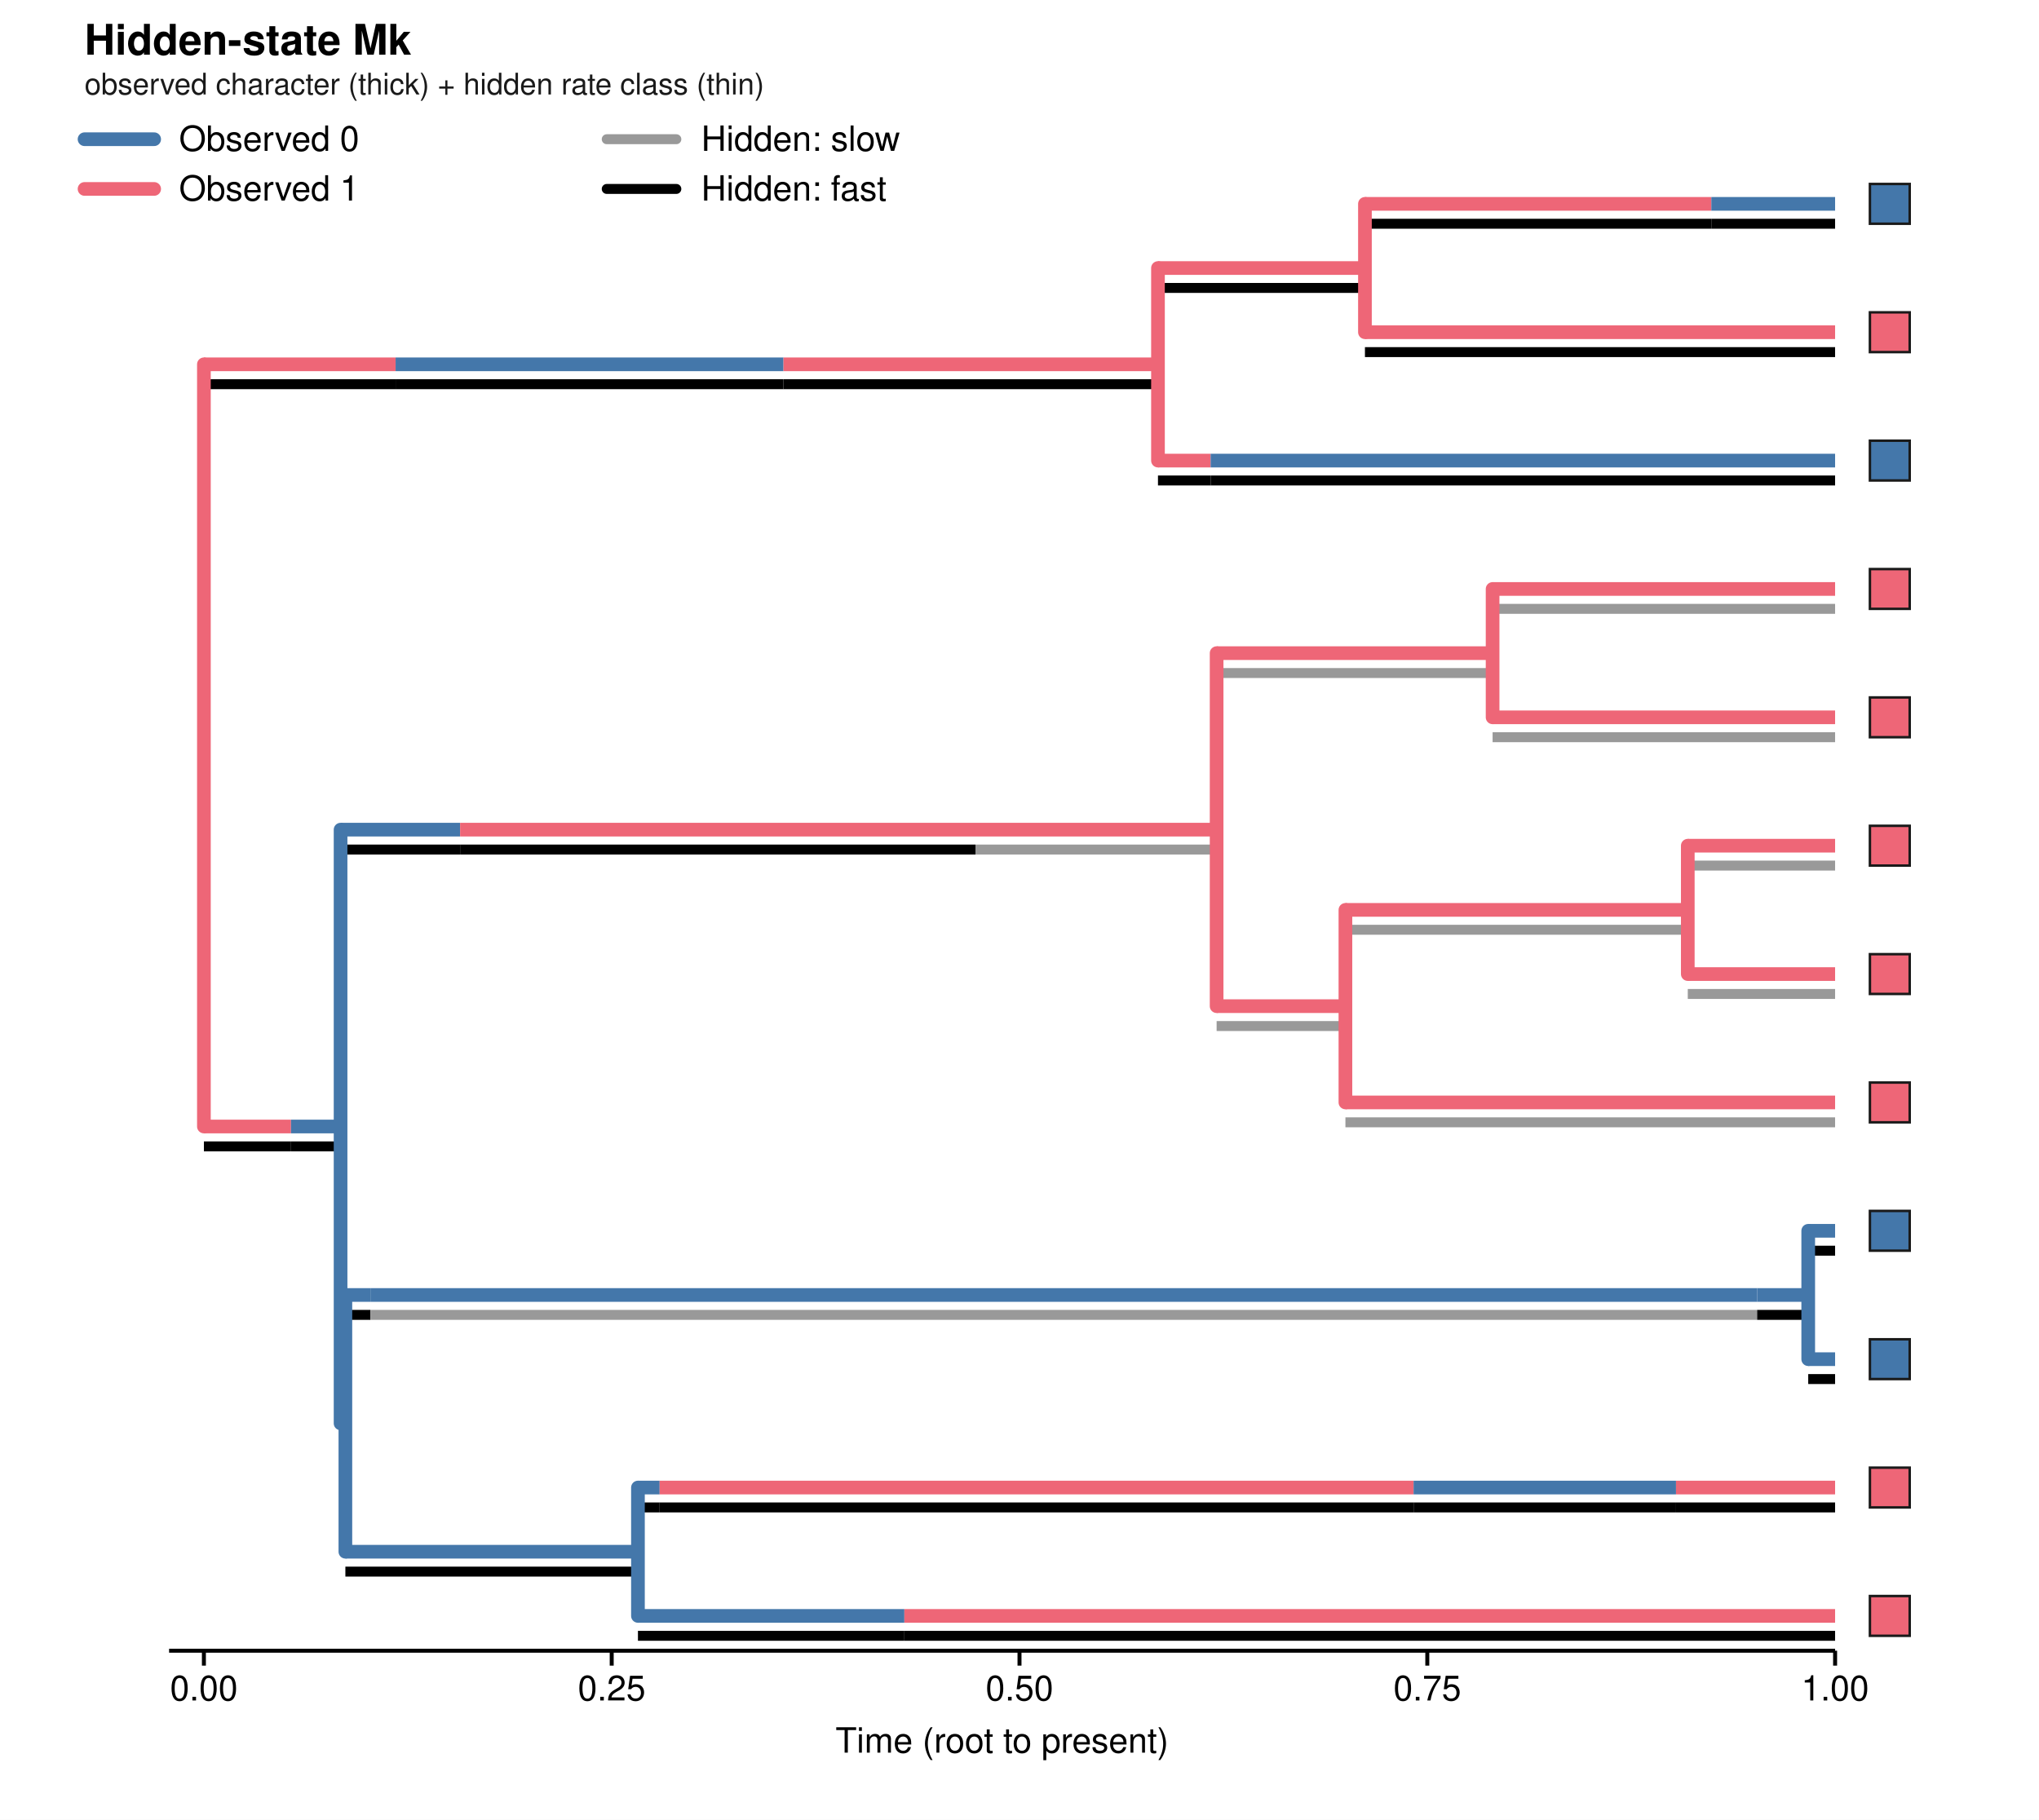
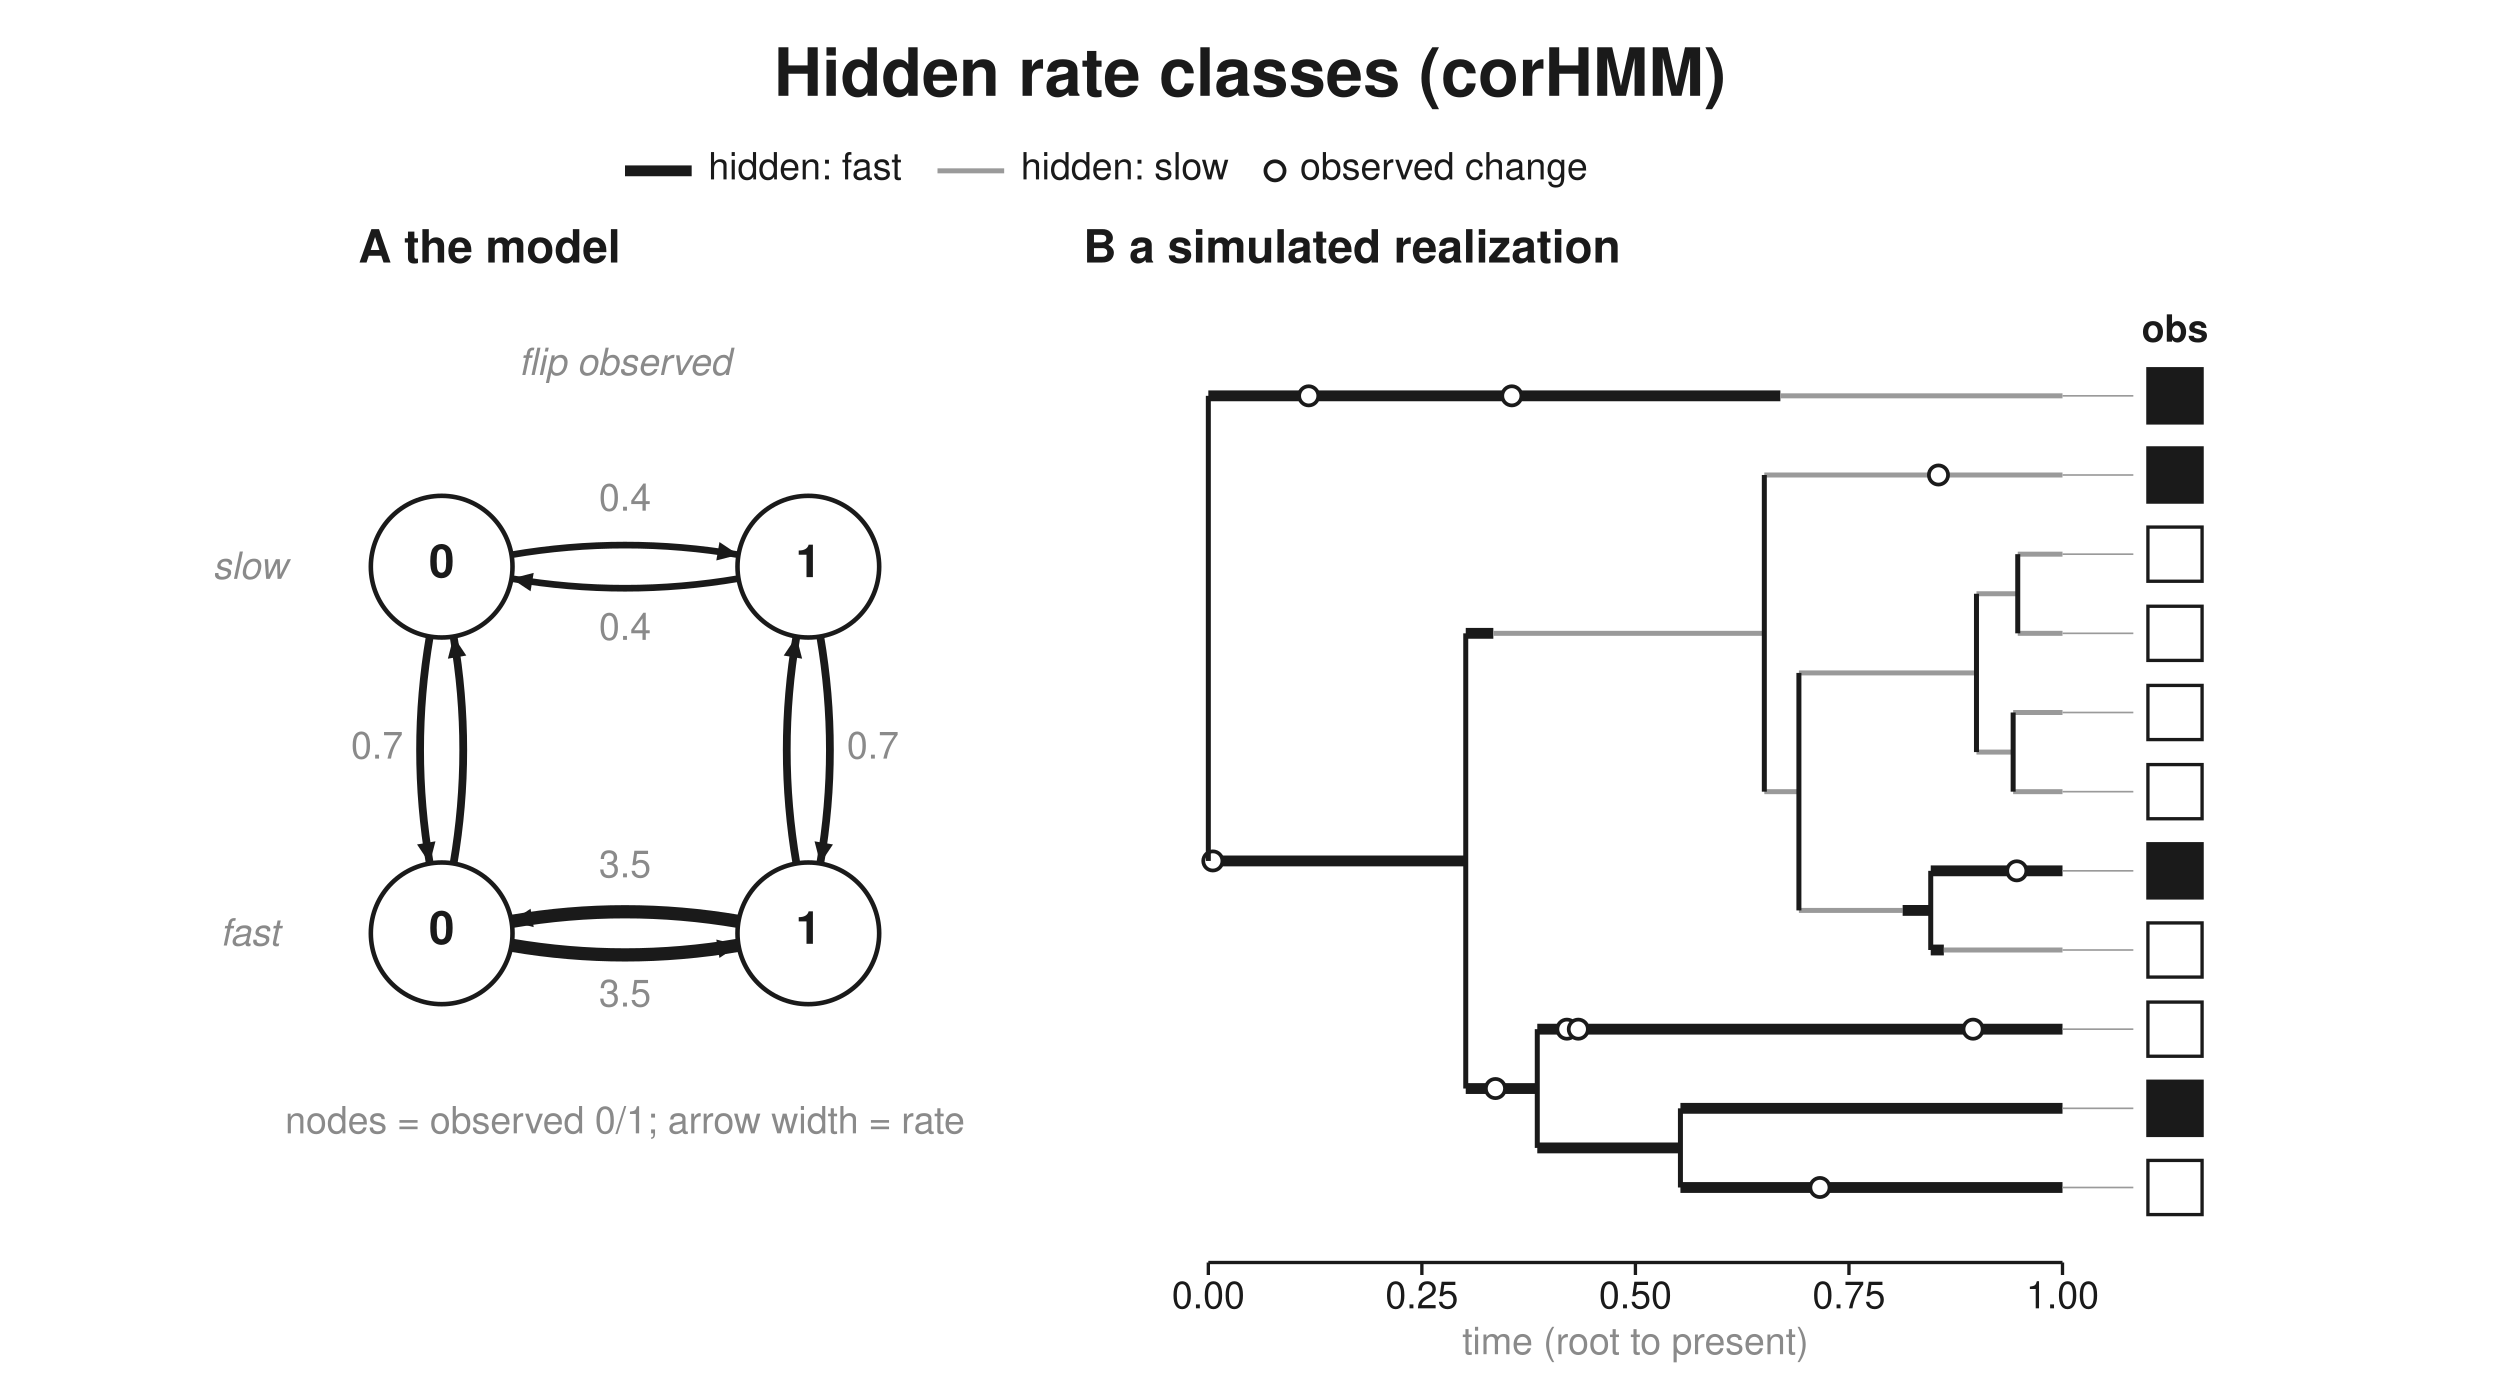
- <svg xmlns="http://www.w3.org/2000/svg" width="820" height="732" viewBox="-410.0 -366.0 820 732">
+ <svg xmlns="http://www.w3.org/2000/svg" width="1200" height="660" viewBox="0 0 1200 660">
  <defs>
</defs>
-   <rect x="-410.0" y="-366.0" width="820" height="732" fill="white" />
-   <path d="M-328.0,-211.455 L-250.905,-211.455" stroke="#000000" stroke-width="4.0" stroke-linecap="butt" />
-   <path d="M-328.0,-219.455 L-250.905,-219.455" stroke="#EE6677" stroke-width="5.5" stroke-linecap="butt" />
-   <path d="M-250.905,-211.455 L-94.913,-211.455" stroke="#000000" stroke-width="4.0" stroke-linecap="butt" />
-   <path d="M-250.905,-219.455 L-94.913,-219.455" stroke="#4477AA" stroke-width="5.5" stroke-linecap="butt" />
-   <path d="M-94.913,-211.455 L55.687,-211.455" stroke="#000000" stroke-width="4.0" stroke-linecap="butt" />
-   <path d="M-94.913,-219.455 L55.687,-219.455" stroke="#EE6677" stroke-width="5.5" stroke-linecap="butt" />
-   <path d="M-328.0,95.136 L-292.971,95.136" stroke="#000000" stroke-width="4.0" stroke-linecap="butt" />
-   <path d="M-328.0,87.136 L-292.971,87.136" stroke="#EE6677" stroke-width="5.5" stroke-linecap="butt" />
-   <path d="M-292.971,95.136 L-273.035,95.136" stroke="#000000" stroke-width="4.0" stroke-linecap="butt" />
-   <path d="M-292.971,87.136 L-273.035,87.136" stroke="#4477AA" stroke-width="5.5" stroke-linecap="butt" />
-   <path d="M55.687,-250.182 L138.923,-250.182" stroke="#000000" stroke-width="4.0" stroke-linecap="butt" />
-   <path d="M55.687,-258.182 L138.923,-258.182" stroke="#EE6677" stroke-width="5.5" stroke-linecap="butt" />
-   <path d="M55.687,-172.727 L76.867,-172.727" stroke="#000000" stroke-width="4.0" stroke-linecap="butt" />
-   <path d="M55.687,-180.727 L76.867,-180.727" stroke="#EE6677" stroke-width="5.5" stroke-linecap="butt" />
-   <path d="M76.867,-172.727 L328.0,-172.727" stroke="#000000" stroke-width="4.0" stroke-linecap="butt" />
-   <path d="M76.867,-180.727 L328.0,-180.727" stroke="#4477AA" stroke-width="5.5" stroke-linecap="butt" />
-   <path d="M-273.035,-24.273 L-224.96,-24.273" stroke="#000000" stroke-width="4.0" stroke-linecap="butt" />
-   <path d="M-273.035,-32.273 L-224.96,-32.273" stroke="#4477AA" stroke-width="5.5" stroke-linecap="butt" />
-   <path d="M-224.96,-24.273 L-17.712,-24.273" stroke="#000000" stroke-width="4.0" stroke-linecap="butt" />
-   <path d="M-224.96,-32.273 L-17.712,-32.273" stroke="#EE6677" stroke-width="5.5" stroke-linecap="butt" />
-   <path d="M-17.712,-24.273 L79.275,-24.273" stroke="#999999" stroke-width="4.0" stroke-linecap="butt" />
-   <path d="M-17.712,-32.273 L79.275,-32.273" stroke="#EE6677" stroke-width="5.5" stroke-linecap="butt" />
-   <path d="M-273.035,214.545 L-271.103,214.545" stroke="#000000" stroke-width="4.0" stroke-linecap="butt" />
-   <path d="M-273.035,206.545 L-271.103,206.545" stroke="#4477AA" stroke-width="5.5" stroke-linecap="butt" />
-   <path d="M138.923,-276.0 L278.225,-276.0" stroke="#000000" stroke-width="4.0" stroke-linecap="butt" />
-   <path d="M138.923,-284.0 L278.225,-284.0" stroke="#EE6677" stroke-width="5.5" stroke-linecap="butt" />
-   <path d="M278.225,-276.0 L328.0,-276.0" stroke="#000000" stroke-width="4.0" stroke-linecap="butt" />
-   <path d="M278.225,-284.0 L328.0,-284.0" stroke="#4477AA" stroke-width="5.5" stroke-linecap="butt" />
-   <path d="M138.923,-224.364 L328.0,-224.364" stroke="#000000" stroke-width="4.0" stroke-linecap="butt" />
-   <path d="M138.923,-232.364 L328.0,-232.364" stroke="#EE6677" stroke-width="5.5" stroke-linecap="butt" />
-   <path d="M79.275,-95.273 L190.261,-95.273" stroke="#999999" stroke-width="4.0" stroke-linecap="butt" />
-   <path d="M79.275,-103.273 L190.261,-103.273" stroke="#EE6677" stroke-width="5.5" stroke-linecap="butt" />
-   <path d="M79.275,46.727 L131.07,46.727" stroke="#999999" stroke-width="4.0" stroke-linecap="butt" />
-   <path d="M79.275,38.727 L131.07,38.727" stroke="#EE6677" stroke-width="5.5" stroke-linecap="butt" />
-   <path d="M-271.103,162.909 L-261.035,162.909" stroke="#000000" stroke-width="4.0" stroke-linecap="butt" />
-   <path d="M-271.103,154.909 L-261.035,154.909" stroke="#4477AA" stroke-width="5.5" stroke-linecap="butt" />
-   <path d="M-261.035,162.909 L296.646,162.909" stroke="#999999" stroke-width="4.0" stroke-linecap="butt" />
-   <path d="M-261.035,154.909 L296.646,154.909" stroke="#4477AA" stroke-width="5.5" stroke-linecap="butt" />
-   <path d="M296.646,162.909 L317.191,162.909" stroke="#000000" stroke-width="4.0" stroke-linecap="butt" />
-   <path d="M296.646,154.909 L317.191,154.909" stroke="#4477AA" stroke-width="5.5" stroke-linecap="butt" />
-   <path d="M-271.103,266.182 L-153.444,266.182" stroke="#000000" stroke-width="4.0" stroke-linecap="butt" />
-   <path d="M-271.103,258.182 L-153.444,258.182" stroke="#4477AA" stroke-width="5.5" stroke-linecap="butt" />
-   <path d="M190.261,-121.091 L328.0,-121.091" stroke="#999999" stroke-width="4.0" stroke-linecap="butt" />
-   <path d="M190.261,-129.091 L328.0,-129.091" stroke="#EE6677" stroke-width="5.5" stroke-linecap="butt" />
-   <path d="M190.261,-69.455 L328.0,-69.455" stroke="#999999" stroke-width="4.0" stroke-linecap="butt" />
-   <path d="M190.261,-77.455 L328.0,-77.455" stroke="#EE6677" stroke-width="5.5" stroke-linecap="butt" />
-   <path d="M131.07,8.0 L268.756,8.0" stroke="#999999" stroke-width="4.0" stroke-linecap="butt" />
-   <path d="M131.07,0.0 L268.756,0.0" stroke="#EE6677" stroke-width="5.5" stroke-linecap="butt" />
-   <path d="M131.07,85.455 L328.0,85.455" stroke="#999999" stroke-width="4.0" stroke-linecap="butt" />
-   <path d="M131.07,77.455 L328.0,77.455" stroke="#EE6677" stroke-width="5.5" stroke-linecap="butt" />
-   <path d="M317.191,137.091 L328.0,137.091" stroke="#000000" stroke-width="4.0" stroke-linecap="butt" />
-   <path d="M317.191,129.091 L328.0,129.091" stroke="#4477AA" stroke-width="5.5" stroke-linecap="butt" />
-   <path d="M317.191,188.727 L328.0,188.727" stroke="#000000" stroke-width="4.0" stroke-linecap="butt" />
-   <path d="M317.191,180.727 L328.0,180.727" stroke="#4477AA" stroke-width="5.5" stroke-linecap="butt" />
-   <path d="M-153.444,240.364 L-144.715,240.364" stroke="#000000" stroke-width="4.0" stroke-linecap="butt" />
-   <path d="M-153.444,232.364 L-144.715,232.364" stroke="#4477AA" stroke-width="5.5" stroke-linecap="butt" />
-   <path d="M-144.715,240.364 L158.485,240.364" stroke="#000000" stroke-width="4.0" stroke-linecap="butt" />
-   <path d="M-144.715,232.364 L158.485,232.364" stroke="#EE6677" stroke-width="5.5" stroke-linecap="butt" />
-   <path d="M158.485,240.364 L264.022,240.364" stroke="#000000" stroke-width="4.0" stroke-linecap="butt" />
-   <path d="M158.485,232.364 L264.022,232.364" stroke="#4477AA" stroke-width="5.5" stroke-linecap="butt" />
-   <path d="M264.022,240.364 L328.0,240.364" stroke="#000000" stroke-width="4.0" stroke-linecap="butt" />
-   <path d="M264.022,232.364 L328.0,232.364" stroke="#EE6677" stroke-width="5.5" stroke-linecap="butt" />
-   <path d="M-153.444,292.0 L-46.301,292.0" stroke="#000000" stroke-width="4.0" stroke-linecap="butt" />
-   <path d="M-153.444,284.0 L-46.301,284.0" stroke="#4477AA" stroke-width="5.5" stroke-linecap="butt" />
-   <path d="M-46.301,292.0 L328.0,292.0" stroke="#000000" stroke-width="4.0" stroke-linecap="butt" />
-   <path d="M-46.301,284.0 L328.0,284.0" stroke="#EE6677" stroke-width="5.5" stroke-linecap="butt" />
-   <path d="M268.756,-17.818 L328.0,-17.818" stroke="#999999" stroke-width="4.0" stroke-linecap="butt" />
-   <path d="M268.756,-25.818 L328.0,-25.818" stroke="#EE6677" stroke-width="5.5" stroke-linecap="butt" />
-   <path d="M268.756,33.818 L328.0,33.818" stroke="#999999" stroke-width="4.0" stroke-linecap="butt" />
-   <path d="M268.756,25.818 L328.0,25.818" stroke="#EE6677" stroke-width="5.5" stroke-linecap="butt" />
-   <path d="M138.923,-284.0 L138.923,-232.364" stroke="#EE6677" stroke-width="5.5" stroke-linecap="round" />
-   <path d="M55.687,-258.182 L55.687,-180.727" stroke="#EE6677" stroke-width="5.5" stroke-linecap="round" />
-   <path d="M190.261,-129.091 L190.261,-77.455" stroke="#EE6677" stroke-width="5.5" stroke-linecap="round" />
-   <path d="M268.756,-25.818 L268.756,25.818" stroke="#EE6677" stroke-width="5.5" stroke-linecap="round" />
-   <path d="M131.07,0.0 L131.07,77.455" stroke="#EE6677" stroke-width="5.5" stroke-linecap="round" />
-   <path d="M79.275,-103.273 L79.275,38.727" stroke="#EE6677" stroke-width="5.5" stroke-linecap="round" />
-   <path d="M317.191,129.091 L317.191,180.727" stroke="#4477AA" stroke-width="5.5" stroke-linecap="round" />
-   <path d="M-153.444,232.364 L-153.444,284.0" stroke="#4477AA" stroke-width="5.5" stroke-linecap="round" />
-   <path d="M-271.103,154.909 L-271.103,258.182" stroke="#4477AA" stroke-width="5.5" stroke-linecap="round" />
-   <path d="M-273.035,-32.273 L-273.035,206.545" stroke="#4477AA" stroke-width="5.5" stroke-linecap="round" />
-   <path d="M-328.0,-219.455 L-328.0,87.136" stroke="#EE6677" stroke-width="5.5" stroke-linecap="round" />
-   <rect x="342.0" y="-292.0" width="16.0" height="16.0" fill="#4477AA" opacity="1.0" stroke="#1a1a1a" stroke-width="1.0" />
-   <rect x="342.0" y="-240.364" width="16.0" height="16.0" fill="#EE6677" opacity="1.0" stroke="#1a1a1a" stroke-width="1.0" />
-   <rect x="342.0" y="-188.727" width="16.0" height="16.0" fill="#4477AA" opacity="1.0" stroke="#1a1a1a" stroke-width="1.0" />
-   <rect x="342.0" y="-137.091" width="16.0" height="16.0" fill="#EE6677" opacity="1.0" stroke="#1a1a1a" stroke-width="1.0" />
-   <rect x="342.0" y="-85.455" width="16.0" height="16.0" fill="#EE6677" opacity="1.0" stroke="#1a1a1a" stroke-width="1.0" />
-   <rect x="342.0" y="-33.818" width="16.0" height="16.0" fill="#EE6677" opacity="1.0" stroke="#1a1a1a" stroke-width="1.0" />
-   <rect x="342.0" y="17.818" width="16.0" height="16.0" fill="#EE6677" opacity="1.0" stroke="#1a1a1a" stroke-width="1.0" />
-   <rect x="342.0" y="69.455" width="16.0" height="16.0" fill="#EE6677" opacity="1.0" stroke="#1a1a1a" stroke-width="1.0" />
-   <rect x="342.0" y="121.091" width="16.0" height="16.0" fill="#4477AA" opacity="1.0" stroke="#1a1a1a" stroke-width="1.0" />
-   <rect x="342.0" y="172.727" width="16.0" height="16.0" fill="#4477AA" opacity="1.0" stroke="#1a1a1a" stroke-width="1.0" />
-   <rect x="342.0" y="224.364" width="16.0" height="16.0" fill="#EE6677" opacity="1.0" stroke="#1a1a1a" stroke-width="1.0" />
-   <rect x="342.0" y="276.0" width="16.0" height="16.0" fill="#EE6677" opacity="1.0" stroke="#1a1a1a" stroke-width="1.0" />
-   <path d="M-342.0,298.0 L328.0,298.0" stroke="black" stroke-width="1.6" />
-   <path d="M-328.0,298.0 L-328.0,304.0" stroke="black" stroke-width="1.6" />
-   <text x="-328.0" y="318.0" font-size="14" text-anchor="middle" font-family="Helvetica">0.00</text>
-   <path d="M-164.0,298.0 L-164.0,304.0" stroke="black" stroke-width="1.6" />
-   <text x="-164.0" y="318.0" font-size="14" text-anchor="middle" font-family="Helvetica">0.25</text>
-   <path d="M0.0,298.0 L0.0,304.0" stroke="black" stroke-width="1.6" />
-   <text x="0.0" y="318.0" font-size="14" text-anchor="middle" font-family="Helvetica">0.50</text>
-   <path d="M164.0,298.0 L164.0,304.0" stroke="black" stroke-width="1.6" />
-   <text x="164.0" y="318.0" font-size="14" text-anchor="middle" font-family="Helvetica">0.75</text>
-   <path d="M328.0,298.0 L328.0,304.0" stroke="black" stroke-width="1.6" />
-   <text x="328.0" y="318.0" font-size="14" text-anchor="middle" font-family="Helvetica">1.00</text>
-   <text x="-7.0" y="339.0" font-size="14" text-anchor="middle" font-family="Helvetica">Time (root to present)</text>
-   <text x="-376.0" y="-344.0" font-size="17" font-weight="bold" font-family="Helvetica" text-anchor="start">Hidden-state Mk</text>
-   <text x="-376.0" y="-328.0" font-size="12" font-family="Helvetica" text-anchor="start" fill="#1a1a1a">observed character (thick) + hidden rate class (thin)</text>
-   <path d="M-376.0,-310.0 L-348.0,-310.0" stroke="#4477AA" stroke-width="5.5" stroke-linecap="round" />
-   <text x="-338.0" y="-310.0" font-size="14" font-family="Helvetica" text-anchor="start" dominant-baseline="middle">Observed 0</text>
-   <path d="M-166.0,-310.0 L-138.0,-310.0" stroke="#999999" stroke-width="4.0" stroke-linecap="round" />
-   <text x="-128.0" y="-310.0" font-size="14" font-family="Helvetica" text-anchor="start" dominant-baseline="middle">Hidden: slow</text>
-   <path d="M-376.0,-290.0 L-348.0,-290.0" stroke="#EE6677" stroke-width="5.5" stroke-linecap="round" />
-   <text x="-338.0" y="-290.0" font-size="14" font-family="Helvetica" text-anchor="start" dominant-baseline="middle">Observed 1</text>
-   <path d="M-166.0,-290.0 L-138.0,-290.0" stroke="#000000" stroke-width="4.0" stroke-linecap="round" />
-   <text x="-128.0" y="-290.0" font-size="14" font-family="Helvetica" text-anchor="start" dominant-baseline="middle">Hidden: fast</text>
+   <rect x="0" y="0" width="1200" height="660" fill="white" />
+   <text x="600.0" y="46" font-size="32" font-family="Helvetica" text-anchor="middle" font-weight="bold" fill="#1a1a1a">Hidden rate classes (corHMM)</text>
+   <path d="M300.0,82 L332.0,82" stroke="#1a1a1a" stroke-width="5.2" />
+   <text x="340.0" y="82" font-size="18" font-family="Helvetica" text-anchor="start" dominant-baseline="central" fill="#1a1a1a">hidden: fast</text>
+   <path d="M450.0,82 L482.0,82" stroke="#9a9a9a" stroke-width="2.4" />
+   <text x="490.0" y="82" font-size="18" font-family="Helvetica" text-anchor="start" dominant-baseline="central" fill="#1a1a1a">hidden: slow</text>
+   <circle cx="612.0" cy="82" r="4.6" fill="white" stroke="#1a1a1a" stroke-width="1.8" />
+   <text x="624.0" y="82" font-size="18" font-family="Helvetica" text-anchor="start" dominant-baseline="central" fill="#1a1a1a">observed change</text>
+   <text x="172" y="126" font-size="22" font-family="Helvetica" text-anchor="start" fill="#1a1a1a" font-weight="bold">A   the model</text>
+   <path d="M245.517,266.287 Q300.0,257.0,354.483,266.287" fill="none" stroke="#1a1a1a" stroke-width="3.21" stroke-linecap="round" />
+   <path d="M354.483,266.287 L343.829,269.021 L345.336,260.178 Z" fill="#1a1a1a" />
+   <text x="300.0" y="241.0" font-size="18" font-family="Helvetica" text-anchor="middle" dominant-baseline="central" fill="#8a8a8a">0.4</text>
+   <path d="M354.483,277.713 Q300.0,287.0,245.517,277.713" fill="none" stroke="#1a1a1a" stroke-width="3.21" stroke-linecap="round" />
+   <path d="M245.517,277.713 L256.171,274.979 L254.664,283.822 Z" fill="#1a1a1a" />
+   <text x="300.0" y="303.0" font-size="18" font-family="Helvetica" text-anchor="middle" dominant-baseline="central" fill="#8a8a8a">0.4</text>
+   <path d="M245.517,453.713 Q300.0,463.0,354.483,453.713" fill="none" stroke="#1a1a1a" stroke-width="6.362" stroke-linecap="round" />
+   <path d="M354.483,453.713 L345.336,459.822 L343.829,450.979 Z" fill="#1a1a1a" />
+   <text x="300.0" y="479.0" font-size="18" font-family="Helvetica" text-anchor="middle" dominant-baseline="central" fill="#8a8a8a">3.5</text>
+   <path d="M354.483,442.287 Q300.0,433.0,245.517,442.287" fill="none" stroke="#1a1a1a" stroke-width="6.362" stroke-linecap="round" />
+   <path d="M245.517,442.287 L254.664,436.178 L256.171,445.021 Z" fill="#1a1a1a" />
+   <text x="300.0" y="417.0" font-size="18" font-family="Helvetica" text-anchor="middle" dominant-baseline="central" fill="#8a8a8a">3.5</text>
+   <path d="M206.287,305.517 Q197.0,360.0,206.287,414.483" fill="none" stroke="#1a1a1a" stroke-width="3.73" stroke-linecap="round" />
+   <path d="M206.287,414.483 L200.178,405.336 L209.021,403.829 Z" fill="#1a1a1a" />
+   <text x="181.0" y="360.0" font-size="18" font-family="Helvetica" text-anchor="middle" dominant-baseline="central" fill="#8a8a8a">0.7</text>
+   <path d="M217.713,414.483 Q227.0,360.0,217.713,305.517" fill="none" stroke="#1a1a1a" stroke-width="3.73" stroke-linecap="round" />
+   <path d="M217.713,305.517 L223.822,314.664 L214.979,316.171 Z" fill="#1a1a1a" />
+   <path d="M393.713,305.517 Q403.0,360.0,393.713,414.483" fill="none" stroke="#1a1a1a" stroke-width="3.73" stroke-linecap="round" />
+   <path d="M393.713,414.483 L390.979,403.829 L399.822,405.336 Z" fill="#1a1a1a" />
+   <text x="419.0" y="360.0" font-size="18" font-family="Helvetica" text-anchor="middle" dominant-baseline="central" fill="#8a8a8a">0.7</text>
+   <path d="M382.287,414.483 Q373.0,360.0,382.287,305.517" fill="none" stroke="#1a1a1a" stroke-width="3.73" stroke-linecap="round" />
+   <path d="M382.287,305.517 L385.021,316.171 L376.178,314.664 Z" fill="#1a1a1a" />
+   <circle cx="212" cy="272" r="34" fill="white" stroke="#1a1a1a" stroke-width="2.2" />
+   <text x="212" y="272" font-size="22" font-family="Helvetica" text-anchor="middle" dominant-baseline="central" fill="#1a1a1a" font-weight="bold">0</text>
+   <circle cx="388" cy="272" r="34" fill="white" stroke="#1a1a1a" stroke-width="2.2" />
+   <text x="388" y="272" font-size="22" font-family="Helvetica" text-anchor="middle" dominant-baseline="central" fill="#1a1a1a" font-weight="bold">1</text>
+   <circle cx="212" cy="448" r="34" fill="white" stroke="#1a1a1a" stroke-width="2.2" />
+   <text x="212" y="448" font-size="22" font-family="Helvetica" text-anchor="middle" dominant-baseline="central" fill="#1a1a1a" font-weight="bold">0</text>
+   <circle cx="388" cy="448" r="34" fill="white" stroke="#1a1a1a" stroke-width="2.2" />
+   <text x="388" y="448" font-size="22" font-family="Helvetica" text-anchor="middle" dominant-baseline="central" fill="#1a1a1a" font-weight="bold">1</text>
+   <text x="120" y="272" font-size="18" font-family="Helvetica" text-anchor="middle" dominant-baseline="central" fill="#8a8a8a" font-style="italic">slow</text>
+   <text x="120" y="448" font-size="18" font-family="Helvetica" text-anchor="middle" dominant-baseline="central" fill="#8a8a8a" font-style="italic">fast</text>
+   <text x="300.0" y="180" font-size="18" font-family="Helvetica" text-anchor="middle" fill="#8a8a8a" font-style="italic">flip observed</text>
+   <text x="300.0" y="544" font-size="18" font-family="Helvetica" text-anchor="middle" fill="#8a8a8a">nodes = observed 0/1;  arrow width = rate</text>
+   <text x="520" y="126" font-size="22" font-family="Helvetica" text-anchor="start" fill="#1a1a1a" font-weight="bold">B   a simulated realization</text>
+   <path d="M580.0,190.0 L854.576,190.0" stroke="#1a1a1a" stroke-width="5.2" stroke-linecap="butt" />
+   <path d="M854.576,190.0 L990.0,190.0" stroke="#9a9a9a" stroke-width="2.4" stroke-linecap="butt" />
+   <circle cx="628.184" cy="190.0" r="4.6" fill="white" stroke="#1a1a1a" stroke-width="1.8" />
+   <circle cx="725.679" cy="190.0" r="4.6" fill="white" stroke="#1a1a1a" stroke-width="1.8" />
+   <path d="M580.0,413.25 L703.558,413.25" stroke="#1a1a1a" stroke-width="5.2" stroke-linecap="butt" />
+   <circle cx="582.159" cy="413.25" r="4.6" fill="white" stroke="#1a1a1a" stroke-width="1.8" />
+   <path d="M703.558,304.0 L716.795,304.0" stroke="#1a1a1a" stroke-width="5.2" stroke-linecap="butt" />
+   <path d="M716.795,304.0 L846.874,304.0" stroke="#9a9a9a" stroke-width="2.4" stroke-linecap="butt" />
+   <path d="M703.558,522.5 L737.894,522.5" stroke="#1a1a1a" stroke-width="5.2" stroke-linecap="butt" />
+   <circle cx="717.81" cy="522.5" r="4.6" fill="white" stroke="#1a1a1a" stroke-width="1.8" />
+   <path d="M846.874,228.0 L990.0,228.0" stroke="#9a9a9a" stroke-width="2.4" stroke-linecap="butt" />
+   <circle cx="930.466" cy="228.0" r="4.6" fill="white" stroke="#1a1a1a" stroke-width="1.8" />
+   <path d="M846.874,380.0 L863.474,380.0" stroke="#9a9a9a" stroke-width="2.4" stroke-linecap="butt" />
+   <path d="M737.894,494.0 L990.0,494.0" stroke="#1a1a1a" stroke-width="5.2" stroke-linecap="butt" />
+   <circle cx="752.122" cy="494.0" r="4.6" fill="white" stroke="#1a1a1a" stroke-width="1.8" />
+   <circle cx="757.577" cy="494.0" r="4.6" fill="white" stroke="#1a1a1a" stroke-width="1.8" />
+   <circle cx="947.077" cy="494.0" r="4.6" fill="white" stroke="#1a1a1a" stroke-width="1.8" />
+   <path d="M737.894,551.0 L806.604,551.0" stroke="#1a1a1a" stroke-width="5.2" stroke-linecap="butt" />
+   <path d="M863.474,323.0 L948.706,323.0" stroke="#9a9a9a" stroke-width="2.4" stroke-linecap="butt" />
+   <path d="M863.474,437.0 L913.272,437.0" stroke="#9a9a9a" stroke-width="2.4" stroke-linecap="butt" />
+   <path d="M913.272,437.0 L926.751,437.0" stroke="#1a1a1a" stroke-width="5.2" stroke-linecap="butt" />
+   <path d="M806.604,532.0 L990.0,532.0" stroke="#1a1a1a" stroke-width="5.2" stroke-linecap="butt" />
+   <path d="M806.604,570.0 L990.0,570.0" stroke="#1a1a1a" stroke-width="5.2" stroke-linecap="butt" />
+   <circle cx="873.569" cy="570.0" r="4.6" fill="white" stroke="#1a1a1a" stroke-width="1.8" />
+   <path d="M948.706,285.0 L968.518,285.0" stroke="#9a9a9a" stroke-width="2.4" stroke-linecap="butt" />
+   <path d="M948.706,361.0 L966.31,361.0" stroke="#9a9a9a" stroke-width="2.4" stroke-linecap="butt" />
+   <path d="M926.751,418.0 L990.0,418.0" stroke="#1a1a1a" stroke-width="5.2" stroke-linecap="butt" />
+   <circle cx="968.053" cy="418.0" r="4.6" fill="white" stroke="#1a1a1a" stroke-width="1.8" />
+   <path d="M926.751,456.0 L933.043,456.0" stroke="#1a1a1a" stroke-width="5.2" stroke-linecap="butt" />
+   <path d="M933.043,456.0 L990.0,456.0" stroke="#9a9a9a" stroke-width="2.4" stroke-linecap="butt" />
+   <path d="M968.518,266.0 L990.0,266.0" stroke="#9a9a9a" stroke-width="2.4" stroke-linecap="butt" />
+   <path d="M968.518,304.0 L990.0,304.0" stroke="#9a9a9a" stroke-width="2.4" stroke-linecap="butt" />
+   <path d="M966.31,342.0 L990.0,342.0" stroke="#9a9a9a" stroke-width="2.4" stroke-linecap="butt" />
+   <path d="M966.31,380.0 L990.0,380.0" stroke="#9a9a9a" stroke-width="2.4" stroke-linecap="butt" />
+   <path d="M968.518,266.0 L968.518,304.0" stroke="#1a1a1a" stroke-width="2.4" />
+   <path d="M966.31,342.0 L966.31,380.0" stroke="#1a1a1a" stroke-width="2.4" />
+   <path d="M948.706,285.0 L948.706,361.0" stroke="#1a1a1a" stroke-width="2.4" />
+   <path d="M926.751,418.0 L926.751,456.0" stroke="#1a1a1a" stroke-width="2.4" />
+   <path d="M863.474,323.0 L863.474,437.0" stroke="#1a1a1a" stroke-width="2.4" />
+   <path d="M846.874,228.0 L846.874,380.0" stroke="#1a1a1a" stroke-width="2.4" />
+   <path d="M806.604,532.0 L806.604,570.0" stroke="#1a1a1a" stroke-width="2.4" />
+   <path d="M737.894,494.0 L737.894,551.0" stroke="#1a1a1a" stroke-width="2.4" />
+   <path d="M703.558,304.0 L703.558,522.5" stroke="#1a1a1a" stroke-width="2.4" />
+   <path d="M580.0,190.0 L580.0,413.25" stroke="#1a1a1a" stroke-width="2.4" />
+   <text x="1044" y="164" font-size="18" font-family="Helvetica" text-anchor="middle" fill="#1a1a1a" font-weight="bold">obs</text>
+   <path d="M990.0,190.0 L1024,190.0" stroke="#9a9a9a" stroke-width="0.8" />
+   <rect x="1031" y="177.0" width="26" height="26" fill="#1a1a1a" stroke="#1a1a1a" stroke-width="1.6" />
+   <path d="M990.0,228.0 L1024,228.0" stroke="#9a9a9a" stroke-width="0.8" />
+   <rect x="1031" y="215.0" width="26" height="26" fill="#1a1a1a" stroke="#1a1a1a" stroke-width="1.6" />
+   <path d="M990.0,266.0 L1024,266.0" stroke="#9a9a9a" stroke-width="0.8" />
+   <rect x="1031" y="253.0" width="26" height="26" fill="white" stroke="#1a1a1a" stroke-width="1.6" />
+   <path d="M990.0,304.0 L1024,304.0" stroke="#9a9a9a" stroke-width="0.8" />
+   <rect x="1031" y="291.0" width="26" height="26" fill="white" stroke="#1a1a1a" stroke-width="1.6" />
+   <path d="M990.0,342.0 L1024,342.0" stroke="#9a9a9a" stroke-width="0.8" />
+   <rect x="1031" y="329.0" width="26" height="26" fill="white" stroke="#1a1a1a" stroke-width="1.6" />
+   <path d="M990.0,380.0 L1024,380.0" stroke="#9a9a9a" stroke-width="0.8" />
+   <rect x="1031" y="367.0" width="26" height="26" fill="white" stroke="#1a1a1a" stroke-width="1.6" />
+   <path d="M990.0,418.0 L1024,418.0" stroke="#9a9a9a" stroke-width="0.8" />
+   <rect x="1031" y="405.0" width="26" height="26" fill="#1a1a1a" stroke="#1a1a1a" stroke-width="1.6" />
+   <path d="M990.0,456.0 L1024,456.0" stroke="#9a9a9a" stroke-width="0.8" />
+   <rect x="1031" y="443.0" width="26" height="26" fill="white" stroke="#1a1a1a" stroke-width="1.6" />
+   <path d="M990.0,494.0 L1024,494.0" stroke="#9a9a9a" stroke-width="0.8" />
+   <rect x="1031" y="481.0" width="26" height="26" fill="white" stroke="#1a1a1a" stroke-width="1.6" />
+   <path d="M990.0,532.0 L1024,532.0" stroke="#9a9a9a" stroke-width="0.8" />
+   <rect x="1031" y="519.0" width="26" height="26" fill="#1a1a1a" stroke="#1a1a1a" stroke-width="1.6" />
+   <path d="M990.0,570.0 L1024,570.0" stroke="#9a9a9a" stroke-width="0.8" />
+   <rect x="1031" y="557.0" width="26" height="26" fill="white" stroke="#1a1a1a" stroke-width="1.6" />
+   <path d="M580.0,606 L990.0,606" stroke="#1a1a1a" stroke-width="1.6" />
+   <path d="M580.0,606 L580.0,612" stroke="#1a1a1a" stroke-width="1.6" />
+   <text x="580.0" y="628" font-size="18" font-family="Helvetica" text-anchor="middle" fill="#1a1a1a">0.00</text>
+   <path d="M682.5,606 L682.5,612" stroke="#1a1a1a" stroke-width="1.6" />
+   <text x="682.5" y="628" font-size="18" font-family="Helvetica" text-anchor="middle" fill="#1a1a1a">0.25</text>
+   <path d="M785.0,606 L785.0,612" stroke="#1a1a1a" stroke-width="1.6" />
+   <text x="785.0" y="628" font-size="18" font-family="Helvetica" text-anchor="middle" fill="#1a1a1a">0.50</text>
+   <path d="M887.5,606 L887.5,612" stroke="#1a1a1a" stroke-width="1.6" />
+   <text x="887.5" y="628" font-size="18" font-family="Helvetica" text-anchor="middle" fill="#1a1a1a">0.75</text>
+   <path d="M990.0,606 L990.0,612" stroke="#1a1a1a" stroke-width="1.6" />
+   <text x="990.0" y="628" font-size="18" font-family="Helvetica" text-anchor="middle" fill="#1a1a1a">1.00</text>
+   <text x="785.0" y="650" font-size="18" font-family="Helvetica" text-anchor="middle" fill="#8a8a8a">time (root to present)</text>
</svg>
